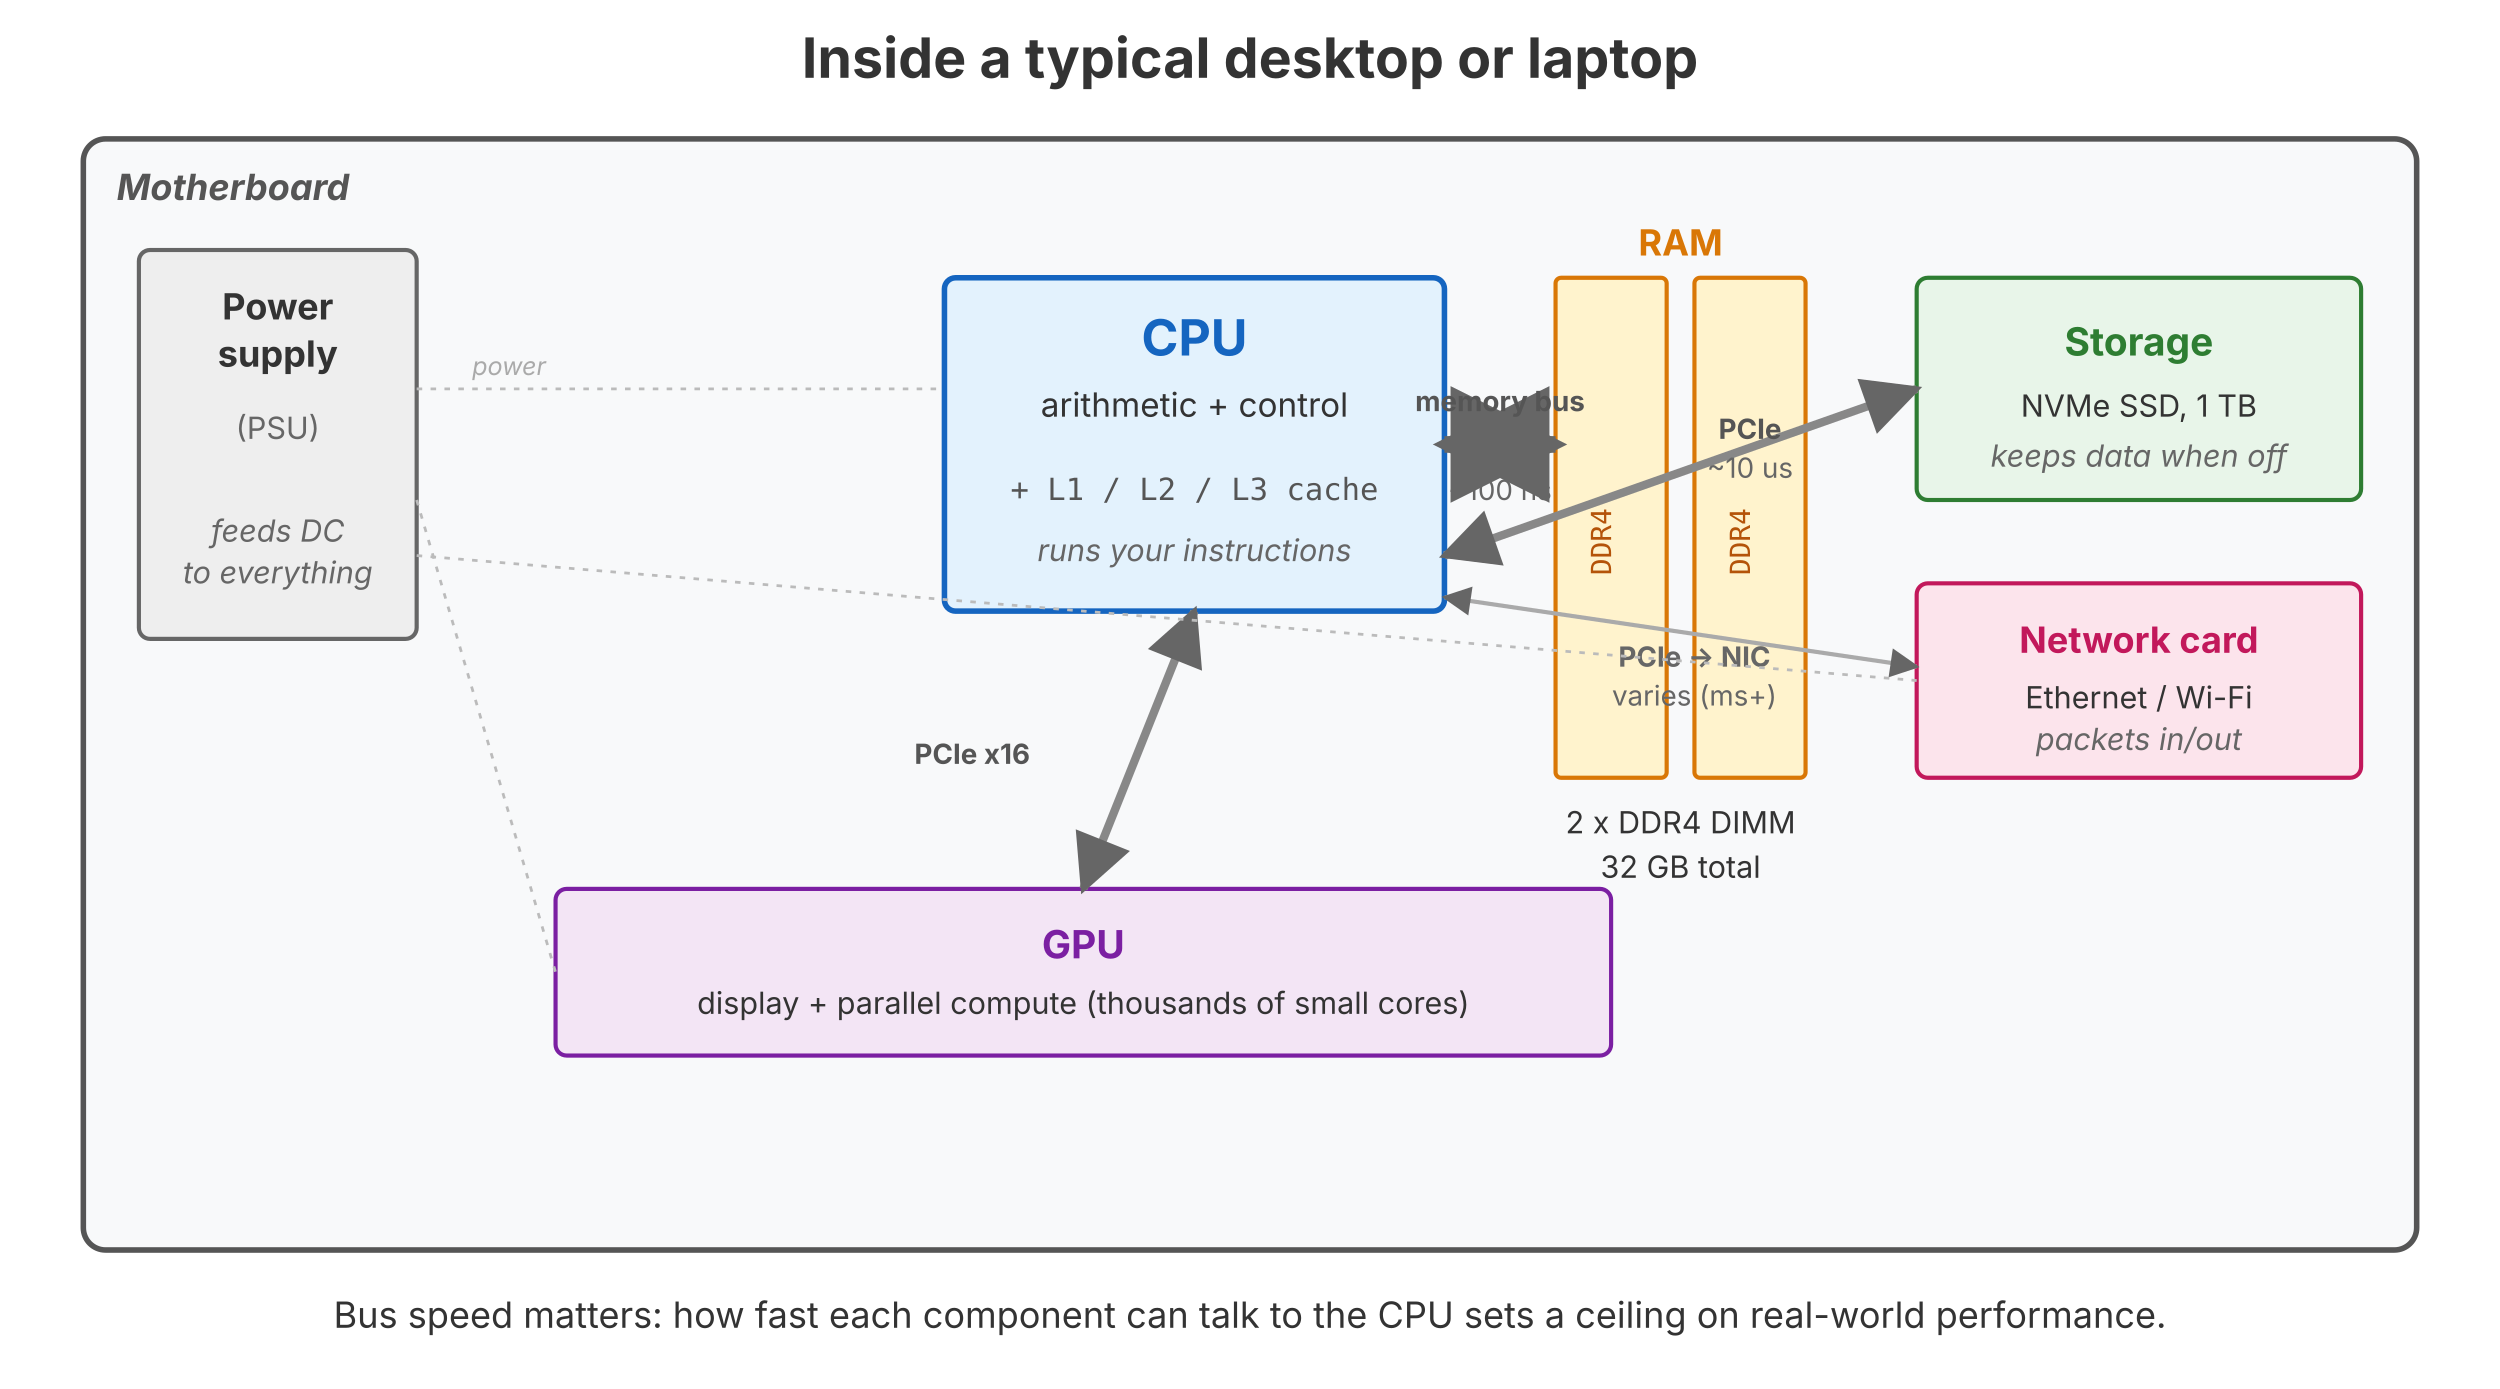
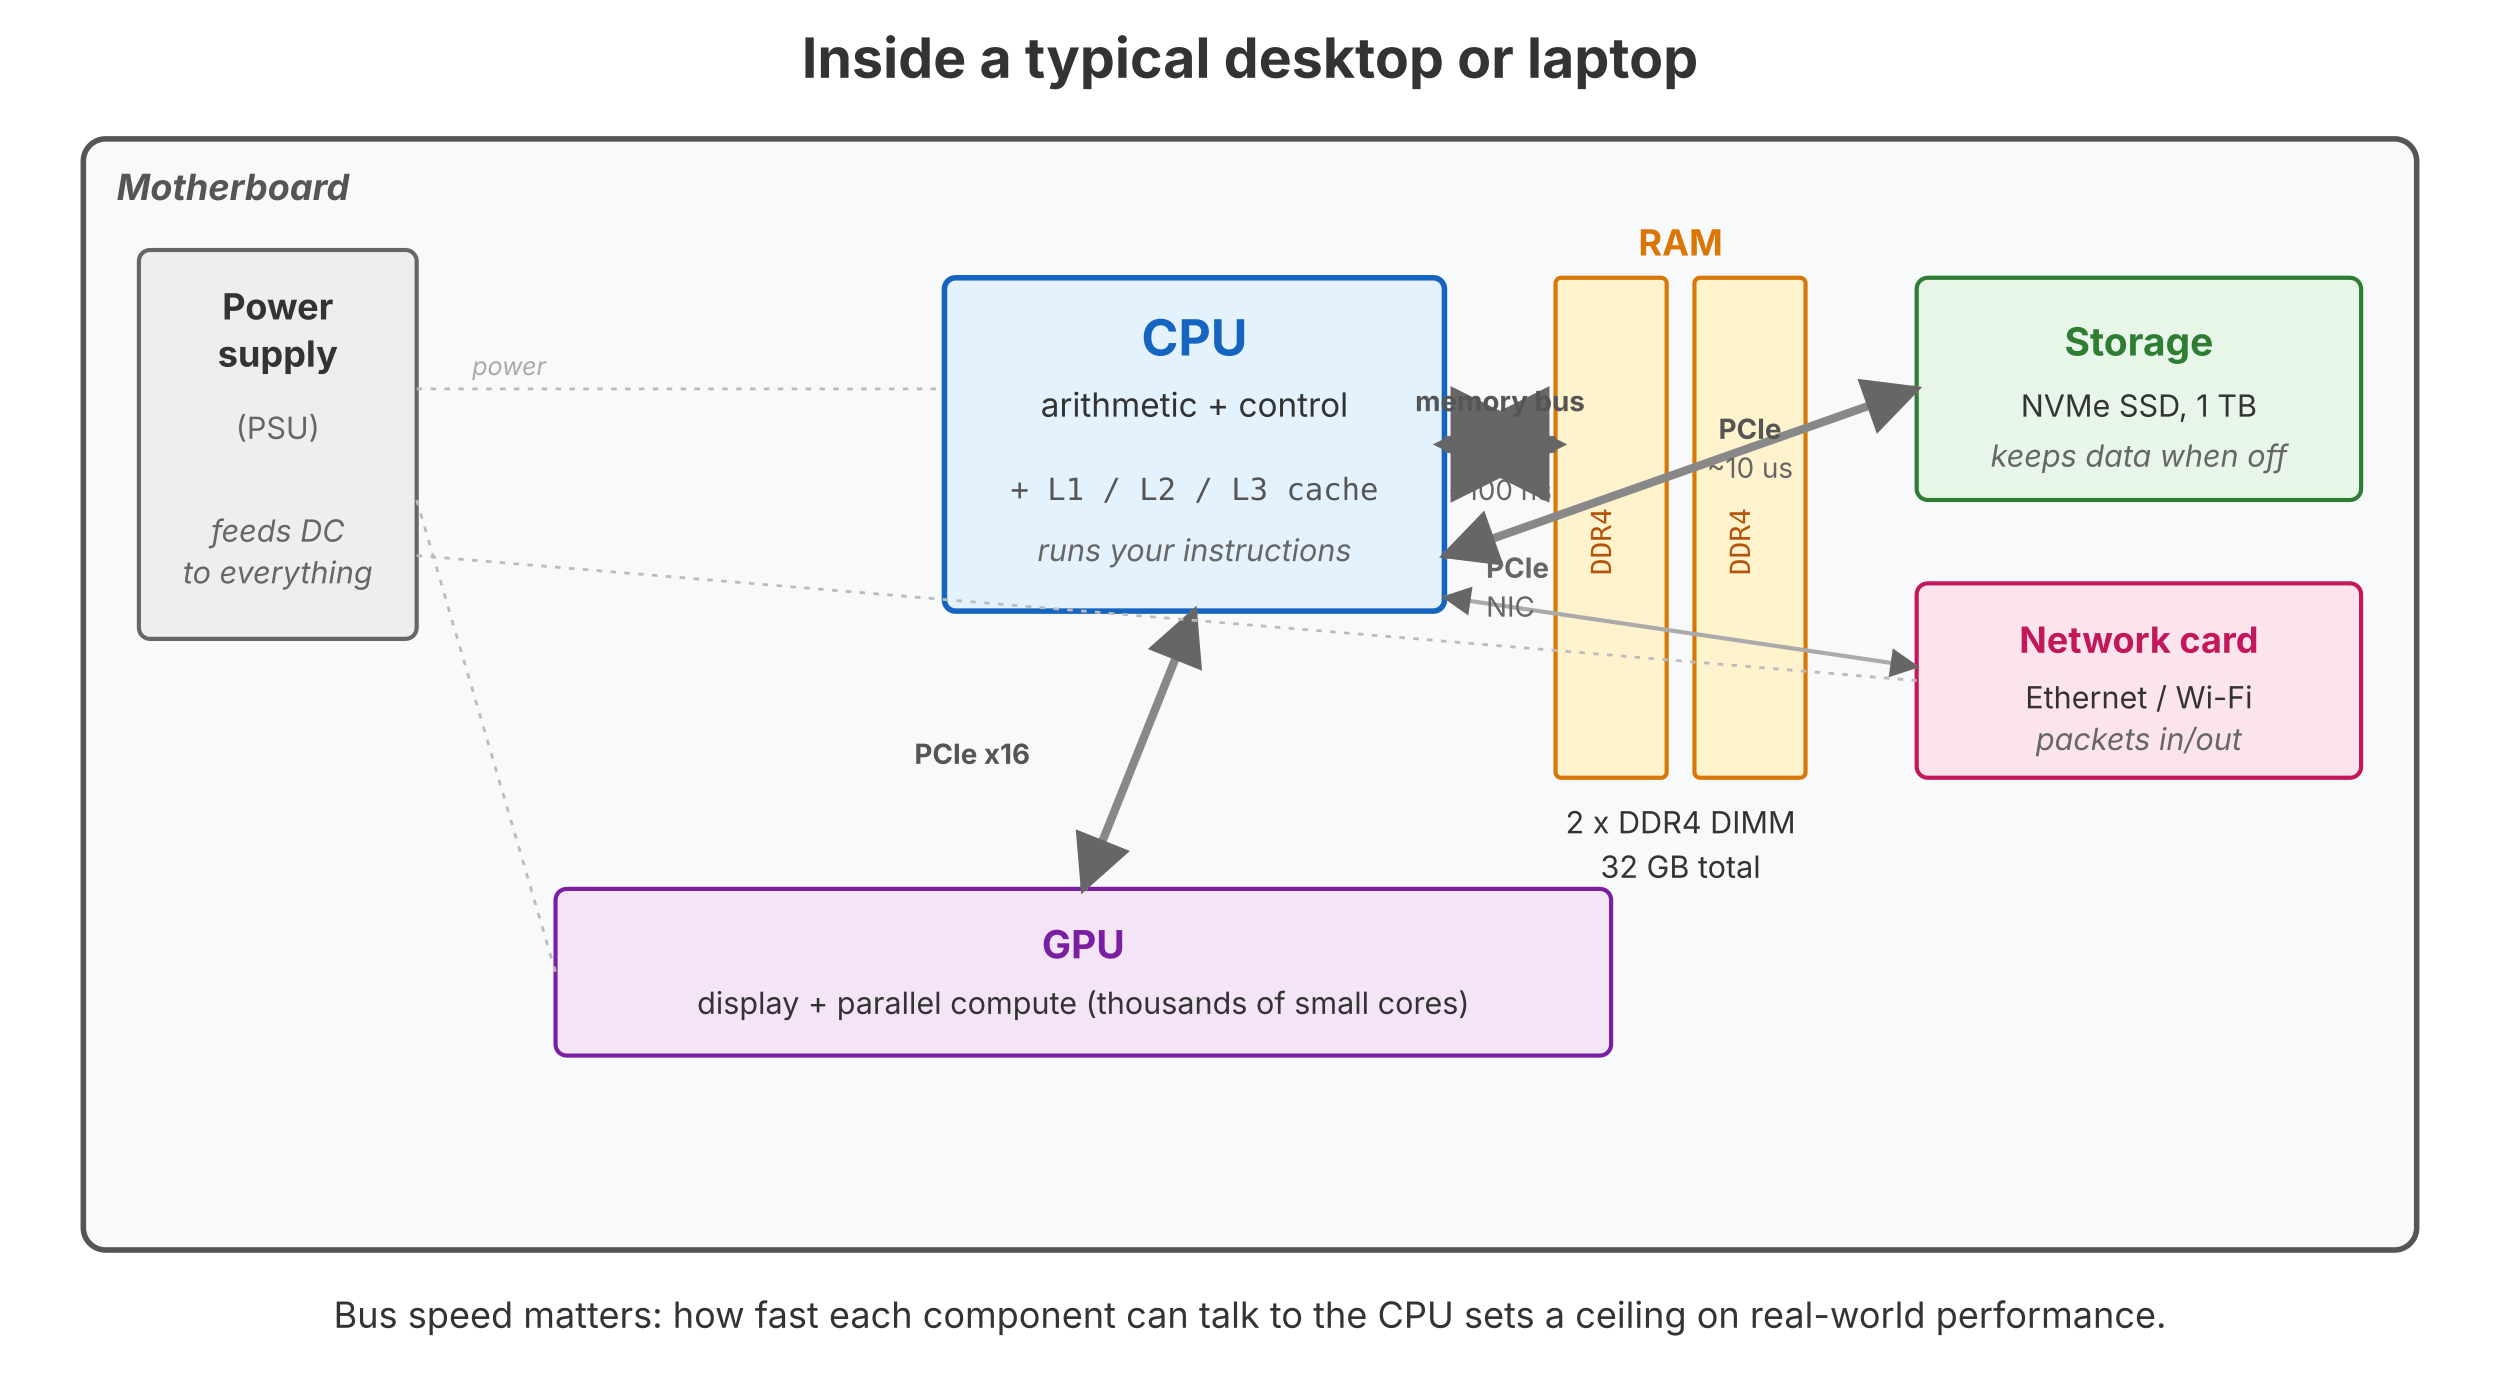
<svg xmlns="http://www.w3.org/2000/svg" viewBox="0 0 900 500" font-family="system-ui, -apple-system, sans-serif">
  <defs>
    <marker id="bus-arrow" viewBox="0 0 10 10" refX="9" refY="5" markerWidth="7" markerHeight="7" orient="auto-start-reverse">
      <path d="M 0 0 L 10 5 L 0 10 z" fill="#666" />
    </marker>
  </defs>
  <text x="450" y="28" text-anchor="middle" font-size="20" font-weight="700" fill="#333">
    Inside a typical desktop or laptop
  </text>
  <rect x="30" y="50" width="840" height="400" fill="#f8f9fa" stroke="#555" stroke-width="2" rx="8" />
  <text x="42" y="72" font-size="13" font-weight="700" fill="#555" font-style="italic">
    Motherboard
  </text>
  <rect x="50" y="90" width="100" height="140" fill="#eeeeee" stroke="#666" stroke-width="1.5" rx="4" />
  <text x="100" y="115" text-anchor="middle" font-size="13" font-weight="700" fill="#333">
    Power
  </text>
  <text x="100" y="132" text-anchor="middle" font-size="13" font-weight="700" fill="#333">
    supply
  </text>
  <text x="100" y="158" text-anchor="middle" font-size="11" fill="#666">
    (PSU)
  </text>
  <text x="100" y="195" text-anchor="middle" font-size="11" fill="#666" font-style="italic">
    feeds DC
  </text>
  <text x="100" y="210" text-anchor="middle" font-size="11" fill="#666" font-style="italic">
    to everything
  </text>
  <rect x="340" y="100" width="180" height="120" fill="#e3f2fd" stroke="#1565c0" stroke-width="2" rx="4" />
  <text x="430" y="128" text-anchor="middle" font-size="18" font-weight="700" fill="#1565c0">
    CPU
  </text>
  <text x="430" y="150" text-anchor="middle" font-size="12" fill="#333">
    arithmetic + control
  </text>
  <text x="430" y="180" text-anchor="middle" font-size="11" font-family="ui-monospace, monospace" fill="#555">
    + L1 / L2 / L3 cache
  </text>
  <text x="430" y="202" text-anchor="middle" font-size="11" fill="#666" font-style="italic">
    runs your instructions
  </text>
  <rect x="560" y="100" width="40" height="180" fill="#fff3cd" stroke="#d97706" stroke-width="1.5" rx="2" />
  <rect x="610" y="100" width="40" height="180" fill="#fff3cd" stroke="#d97706" stroke-width="1.5" rx="2" />
  <text x="605" y="92" text-anchor="middle" font-size="13" font-weight="700" fill="#d97706">
    RAM
  </text>
  <text x="605" y="300" text-anchor="middle" font-size="11" fill="#333">
    2 x DDR4 DIMM
  </text>
  <text x="605" y="316" text-anchor="middle" font-size="11" fill="#333">
    32 GB total
  </text>
  <text x="580" y="195" text-anchor="middle" font-size="10" fill="#b45309" transform="rotate(-90 580 195)" font-family="ui-monospace, monospace">DDR4</text>
  <text x="630" y="195" text-anchor="middle" font-size="10" fill="#b45309" transform="rotate(-90 630 195)" font-family="ui-monospace, monospace">DDR4</text>
  <rect x="200" y="320" width="380" height="60" fill="#f3e5f5" stroke="#7b1fa2" stroke-width="1.5" rx="4" />
  <text x="390" y="345" text-anchor="middle" font-size="14" font-weight="700" fill="#7b1fa2">
    GPU
  </text>
  <text x="390" y="365" text-anchor="middle" font-size="11" fill="#333">
    display + parallel compute (thousands of small cores)
  </text>
  <rect x="690" y="100" width="160" height="80" fill="#e8f5e9" stroke="#2e7d32" stroke-width="1.5" rx="4" />
  <text x="770" y="128" text-anchor="middle" font-size="14" font-weight="700" fill="#2e7d32">
    Storage
  </text>
  <text x="770" y="150" text-anchor="middle" font-size="11" fill="#333">
    NVMe SSD, 1 TB
  </text>
  <text x="770" y="168" text-anchor="middle" font-size="11" fill="#666" font-style="italic">
    keeps data when off
  </text>
  <rect x="690" y="210" width="160" height="70" fill="#fce4ec" stroke="#c2185b" stroke-width="1.5" rx="4" />
  <text x="770" y="235" text-anchor="middle" font-size="13" font-weight="700" fill="#c2185b">
    Network card
  </text>
  <text x="770" y="255" text-anchor="middle" font-size="11" fill="#333">
    Ethernet / Wi-Fi
  </text>
  <text x="770" y="270" text-anchor="middle" font-size="11" fill="#666" font-style="italic">
    packets in/out
  </text>
  <line x1="520" y1="160" x2="560" y2="160" stroke="#666" stroke-width="6" marker-end="url(#bus-arrow)" marker-start="url(#bus-arrow)" />
  <text x="540" y="148" text-anchor="middle" font-size="10" fill="#555" font-weight="700">
    memory bus
  </text>
  <text x="540" y="180" text-anchor="middle" font-size="10" fill="#666">
    ~100 ns
  </text>
  <line x1="520" y1="200" x2="690" y2="140" stroke="#888" stroke-width="3" marker-end="url(#bus-arrow)" marker-start="url(#bus-arrow)" />
  <text x="630" y="158" text-anchor="middle" font-size="10" fill="#555" font-weight="700">
    PCIe
  </text>
  <text x="630" y="172" text-anchor="middle" font-size="10" fill="#666">
    ~10 us
  </text>
  <line x1="520" y1="215" x2="690" y2="240" stroke="#aaa" stroke-width="1.5" marker-end="url(#bus-arrow)" marker-start="url(#bus-arrow)" />
-   <text x="610" y="240" text-anchor="middle" font-size="10" fill="#666" font-weight="700">
-     PCIe -&gt; NIC
+   <text x="535" y="208" text-anchor="start" font-size="10" fill="#666" font-weight="700">
+     PCIe
  </text>
-   <text x="610" y="254" text-anchor="middle" font-size="10" fill="#666">
-     varies (ms+)
+   <text x="535" y="222" text-anchor="start" font-size="10" fill="#666">
+     NIC
  </text>
  <line x1="430" y1="220" x2="390" y2="320" stroke="#888" stroke-width="3" marker-end="url(#bus-arrow)" marker-start="url(#bus-arrow)" />
  <text x="350" y="275" text-anchor="middle" font-size="10" fill="#555" font-weight="700">
    PCIe x16
  </text>
  <line x1="150" y1="140" x2="340" y2="140" stroke="#bbb" stroke-width="1" stroke-dasharray="2,3" />
  <line x1="150" y1="180" x2="200" y2="350" stroke="#bbb" stroke-width="1" stroke-dasharray="2,3" />
  <line x1="150" y1="200" x2="690" y2="245" stroke="#bbb" stroke-width="1" stroke-dasharray="2,3" />
  <text x="170" y="135" font-size="9" fill="#aaa" font-style="italic">power</text>
  <text x="450" y="478" text-anchor="middle" font-size="13" fill="#333">
    Bus speed matters: how fast each component can talk to the CPU sets a ceiling on real-world performance.
  </text>
</svg>
